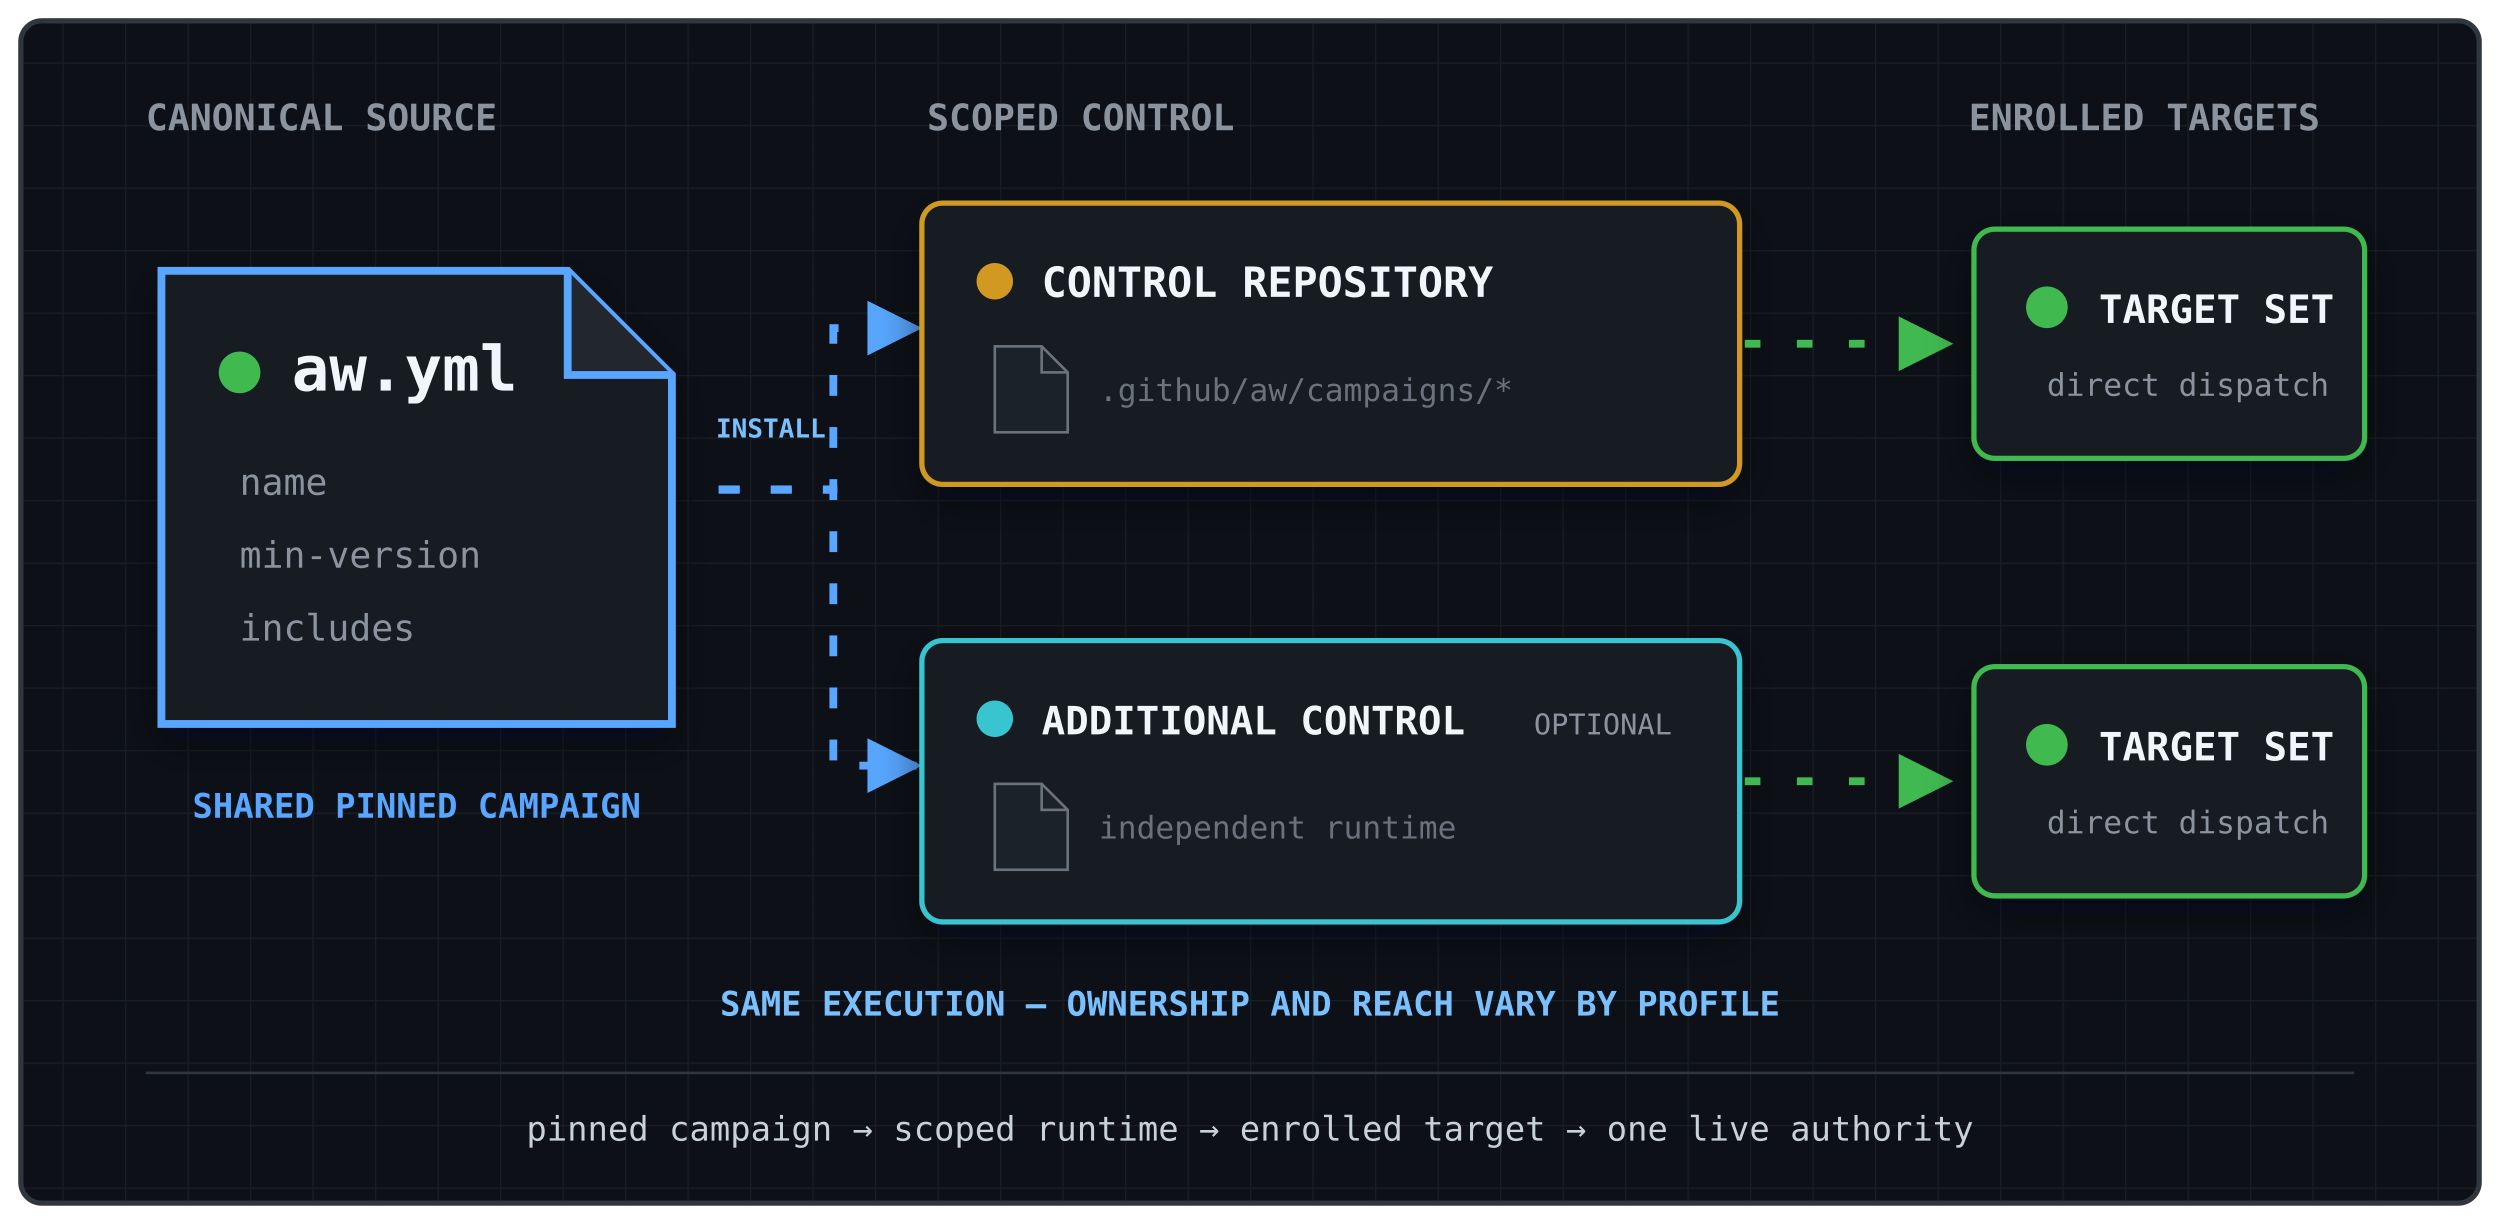
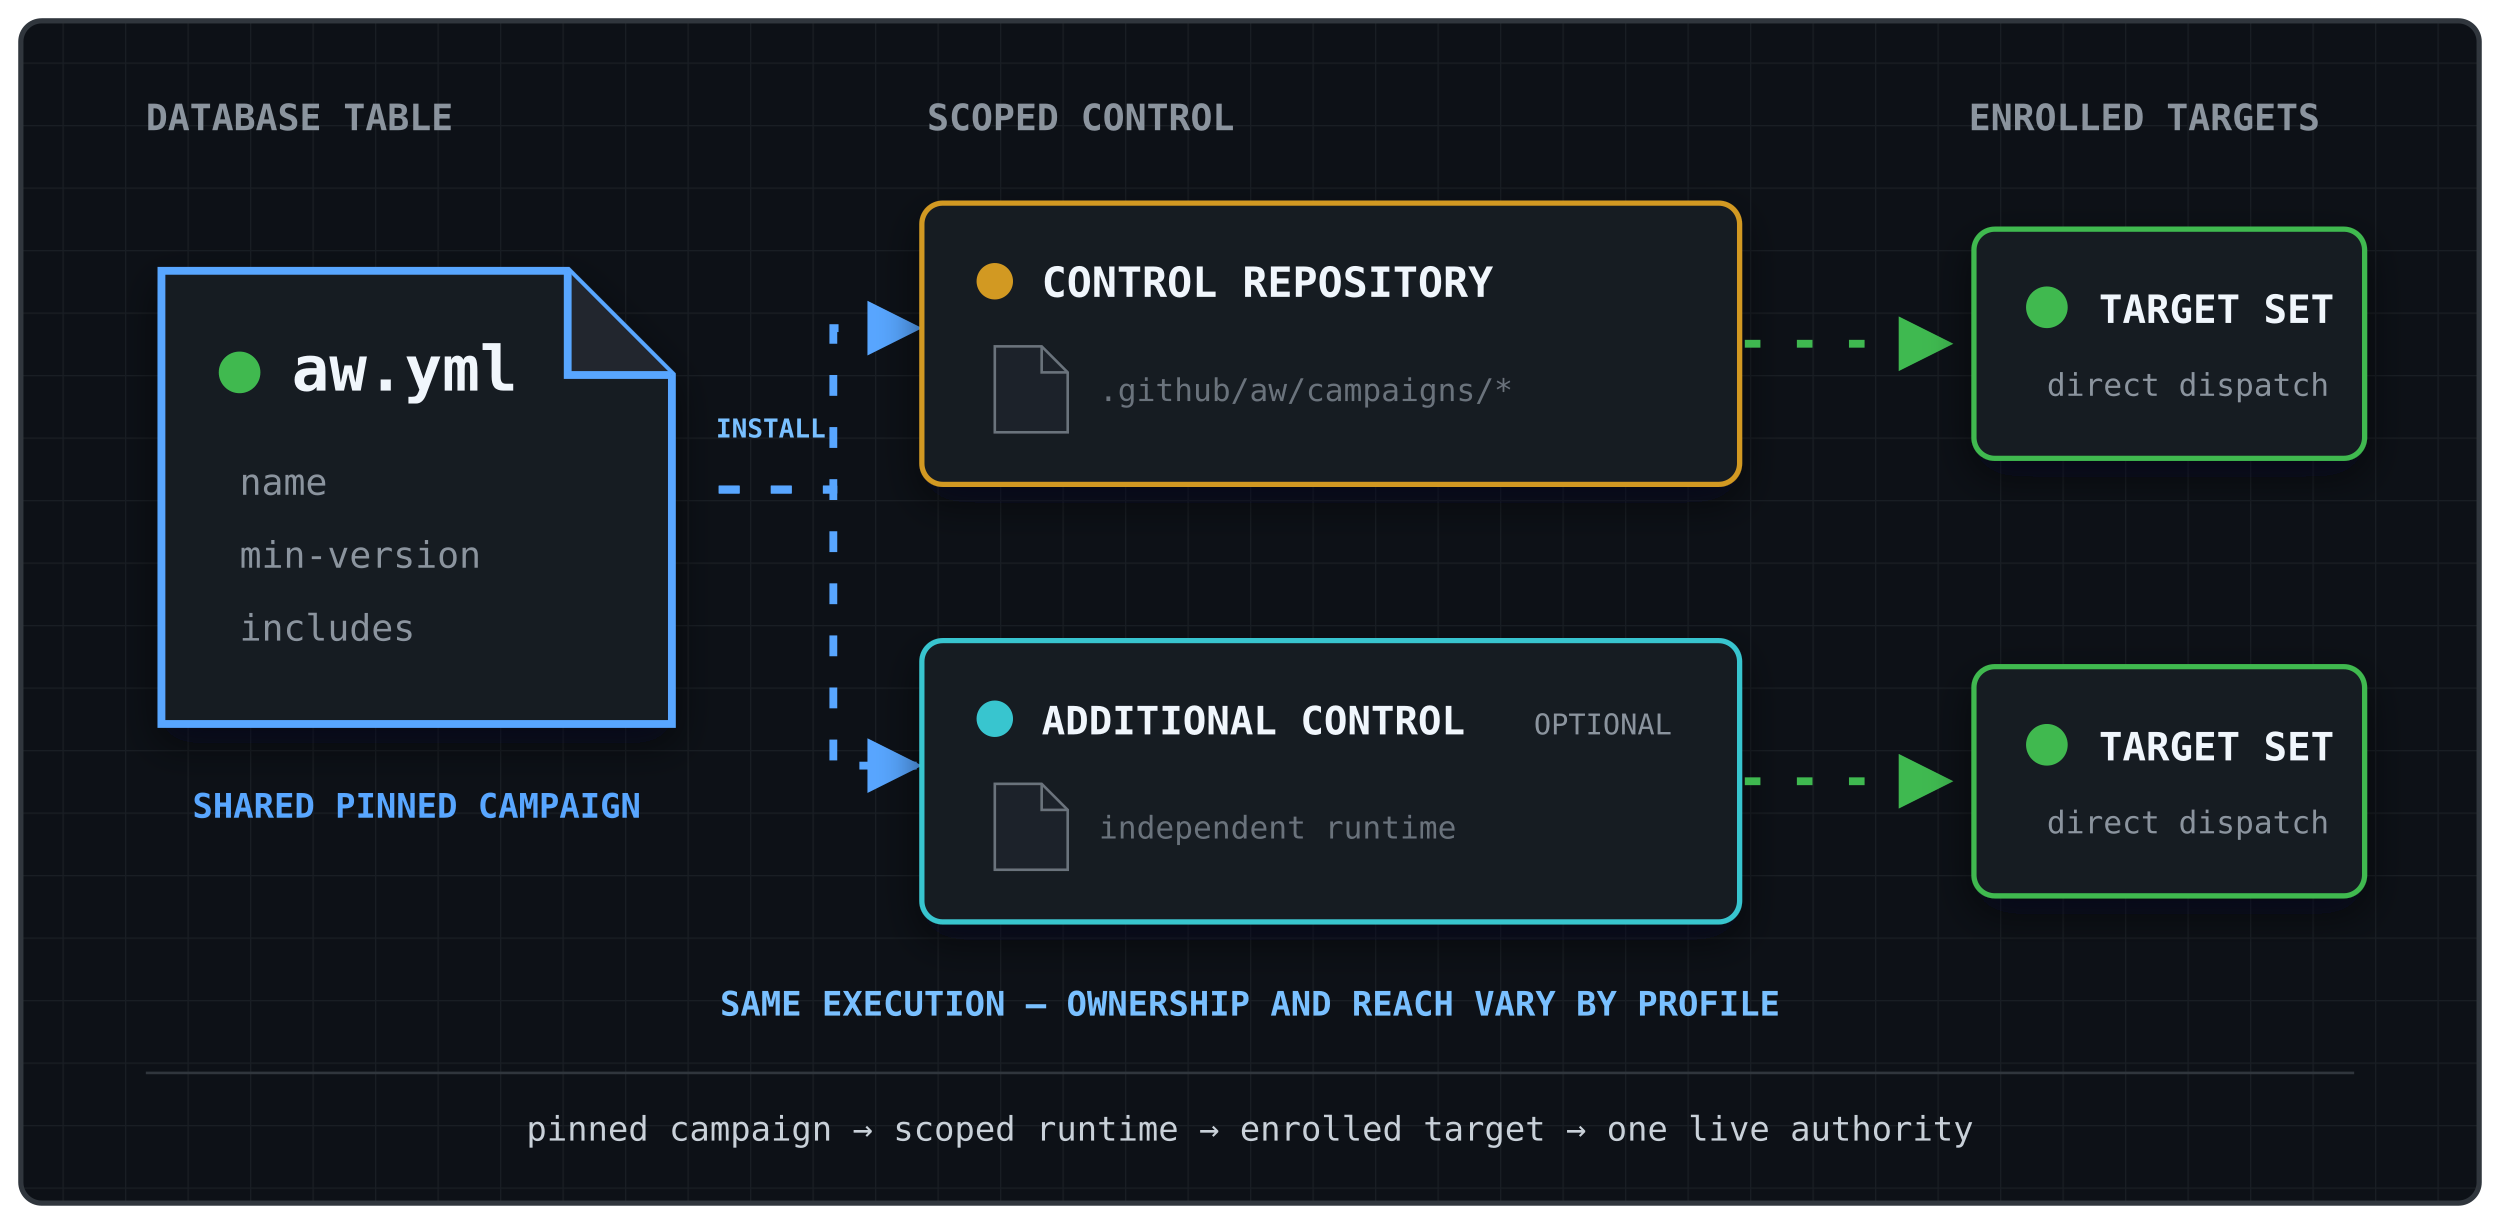
<svg xmlns="http://www.w3.org/2000/svg" viewBox="0 0 960 470" role="img" aria-labelledby="title description">
  <defs>
    <pattern id="grid" width="24" height="24" patternUnits="userSpaceOnUse">
      <path d="M24 0H0V24" fill="none" stroke="#30363d" stroke-width="1" opacity="0.35" />
    </pattern>
    <filter id="shadow" x="-20%" y="-20%" width="140%" height="140%">
      <feDropShadow dx="0" dy="6" stdDeviation="8" flood-color="#010409" flood-opacity="0.55" />
    </filter>
    <marker id="arrow-blue" viewBox="0 0 10 10" refX="9" refY="5" markerWidth="7" markerHeight="7" orient="auto-start-reverse">
      <path d="M0 0L10 5L0 10Z" fill="#58a6ff" />
    </marker>
    <marker id="arrow-green" viewBox="0 0 10 10" refX="9" refY="5" markerWidth="7" markerHeight="7" orient="auto-start-reverse">
      <path d="M0 0L10 5L0 10Z" fill="#3fb950" />
    </marker>
  </defs>
  <style>
    .campaign-flow { stroke-dasharray: 8 12; animation: campaign-flow 4s linear infinite; }
    .dispatch-flow { stroke-dasharray: 6 14; animation: dispatch-flow 3.2s linear infinite; }
    .manifest { opacity: 0.72; animation: manifest-ready 4.8s ease-in-out infinite; }
    .manifest-b { animation-delay: 0.8s; }
    .target-dot { animation: target-pulse 3.2s ease-in-out infinite; transform-box: fill-box; transform-origin: center; }
    .target-dot-b { animation-delay: 0.6s; }
    @keyframes campaign-flow { to { stroke-dashoffset: -36; } }
    @keyframes dispatch-flow { to { stroke-dashoffset: -36; } }
    @keyframes manifest-ready { 0%, 20%, 100% { opacity: 0.72; } 45%, 75% { opacity: 1; } }
    @keyframes target-pulse { 0%, 100% { transform: scale(0.92); opacity: 0.72; } 50% { transform: scale(1.08); opacity: 1; } }
    @media (prefers-reduced-motion: reduce) {
      .campaign-flow, .dispatch-flow, .manifest, .target-dot { animation: none; }
      .manifest, .target-dot { opacity: 1; }
    }
  </style>
  <rect x="8" y="8" width="944" height="454" rx="8" fill="#0d1117" stroke="#30363d" stroke-width="2" />
  <rect x="8" y="8" width="944" height="454" rx="8" fill="url(#grid)" />
-   <text x="56" y="50" fill="#8b949e" font-family="ui-monospace, SFMono-Regular, Menlo, monospace" font-size="14" font-weight="700">CANONICAL SOURCE</text>
+   <text x="56" y="50" fill="#8b949e" font-family="ui-monospace, SFMono-Regular, Menlo, monospace" font-size="14" font-weight="700">DATABASE TABLE</text>
  <text x="356" y="50" fill="#8b949e" font-family="ui-monospace, SFMono-Regular, Menlo, monospace" font-size="14" font-weight="700">SCOPED CONTROL</text>
  <text x="756" y="50" fill="#8b949e" font-family="ui-monospace, SFMono-Regular, Menlo, monospace" font-size="14" font-weight="700">ENROLLED TARGETS</text>
  <g filter="url(#shadow)">
    <path d="M62 104H218L258 144V278H62Z" fill="#161b22" stroke="#58a6ff" stroke-width="3" />
    <path d="M218 104V144H258" fill="#21262d" stroke="#58a6ff" stroke-width="3" />
    <circle cx="92" cy="143" r="8" fill="#3fb950" />
    <text x="112" y="150" fill="#f0f6fc" font-family="ui-monospace, SFMono-Regular, Menlo, monospace" font-size="24" font-weight="800">aw.yml</text>
    <text x="92" y="190" fill="#8b949e" font-family="ui-monospace, SFMono-Regular, Menlo, monospace" font-size="14">name</text>
    <text x="92" y="218" fill="#8b949e" font-family="ui-monospace, SFMono-Regular, Menlo, monospace" font-size="14">min-version</text>
    <text x="92" y="246" fill="#8b949e" font-family="ui-monospace, SFMono-Regular, Menlo, monospace" font-size="14">includes</text>
  </g>
  <text x="160" y="314" fill="#58a6ff" text-anchor="middle" font-family="ui-monospace, SFMono-Regular, Menlo, monospace" font-size="13" font-weight="700">SHARED PINNED CAMPAIGN</text>
  <path class="campaign-flow" d="M276 188H320V126H352" fill="none" stroke="#58a6ff" stroke-width="3" marker-end="url(#arrow-blue)" />
  <path class="campaign-flow" d="M276 188H320V294H352" fill="none" stroke="#58a6ff" stroke-width="3" marker-end="url(#arrow-blue)" />
  <text x="296" y="168" fill="#79c0ff" text-anchor="middle" font-family="ui-monospace, SFMono-Regular, Menlo, monospace" font-size="10" font-weight="700">INSTALL</text>
  <g filter="url(#shadow)">
    <rect x="354" y="78" width="314" height="108" rx="8" fill="#161b22" stroke="#d29922" stroke-width="2" />
    <circle cx="382" cy="108" r="7" fill="#d29922" />
    <text x="400" y="114" fill="#f0f6fc" font-family="ui-monospace, SFMono-Regular, Menlo, monospace" font-size="16" font-weight="800">CONTROL REPOSITORY</text>
    <g class="manifest">
      <path d="M382 133H400L410 143V166H382Z" fill="#21262d" stroke="#8b949e" />
      <path d="M400 133V143H410" fill="none" stroke="#8b949e" />
      <text x="422" y="154" fill="#8b949e" font-family="ui-monospace, SFMono-Regular, Menlo, monospace" font-size="12">.github/aw/campaigns/*</text>
    </g>
  </g>
  <g filter="url(#shadow)">
    <rect x="354" y="246" width="314" height="108" rx="8" fill="#161b22" stroke="#39c5cf" stroke-width="2" />
    <circle cx="382" cy="276" r="7" fill="#39c5cf" />
    <text x="400" y="282" fill="#f0f6fc" font-family="ui-monospace, SFMono-Regular, Menlo, monospace" font-size="15" font-weight="800">ADDITIONAL CONTROL</text>
    <text x="642" y="282" fill="#8b949e" text-anchor="end" font-family="ui-monospace, SFMono-Regular, Menlo, monospace" font-size="11">OPTIONAL</text>
    <g class="manifest manifest-b">
      <path d="M382 301H400L410 311V334H382Z" fill="#21262d" stroke="#8b949e" />
      <path d="M400 301V311H410" fill="none" stroke="#8b949e" />
      <text x="422" y="322" fill="#8b949e" font-family="ui-monospace, SFMono-Regular, Menlo, monospace" font-size="12">independent runtime</text>
    </g>
  </g>
  <path class="dispatch-flow" d="M670 132H748" fill="none" stroke="#3fb950" stroke-width="3" marker-end="url(#arrow-green)" />
  <path class="dispatch-flow" d="M670 300H748" fill="none" stroke="#3fb950" stroke-width="3" marker-end="url(#arrow-green)" />
  <g filter="url(#shadow)">
    <rect x="758" y="88" width="150" height="88" rx="8" fill="#161b22" stroke="#3fb950" stroke-width="2" />
    <circle class="target-dot" cx="786" cy="118" r="8" fill="#3fb950" />
    <text x="806" y="124" fill="#f0f6fc" font-family="ui-monospace, SFMono-Regular, Menlo, monospace" font-size="15" font-weight="800">TARGET SET</text>
    <text x="786" y="152" fill="#8b949e" font-family="ui-monospace, SFMono-Regular, Menlo, monospace" font-size="12">direct dispatch</text>
  </g>
  <g filter="url(#shadow)">
    <rect x="758" y="256" width="150" height="88" rx="8" fill="#161b22" stroke="#3fb950" stroke-width="2" />
    <circle class="target-dot target-dot-b" cx="786" cy="286" r="8" fill="#3fb950" />
    <text x="806" y="292" fill="#f0f6fc" font-family="ui-monospace, SFMono-Regular, Menlo, monospace" font-size="15" font-weight="800">TARGET SET</text>
    <text x="786" y="320" fill="#8b949e" font-family="ui-monospace, SFMono-Regular, Menlo, monospace" font-size="12">direct dispatch</text>
  </g>
  <text x="480" y="390" fill="#79c0ff" text-anchor="middle" font-family="ui-monospace, SFMono-Regular, Menlo, monospace" font-size="13" font-weight="700">SAME EXECUTION — OWNERSHIP AND REACH VARY BY PROFILE</text>
  <line x1="56" y1="412" x2="904" y2="412" stroke="#30363d" />
  <text x="480" y="438" fill="#c9d1d9" text-anchor="middle" font-family="ui-monospace, SFMono-Regular, Menlo, monospace" font-size="13">pinned campaign → scoped runtime → enrolled target → one live authority</text>
</svg>
